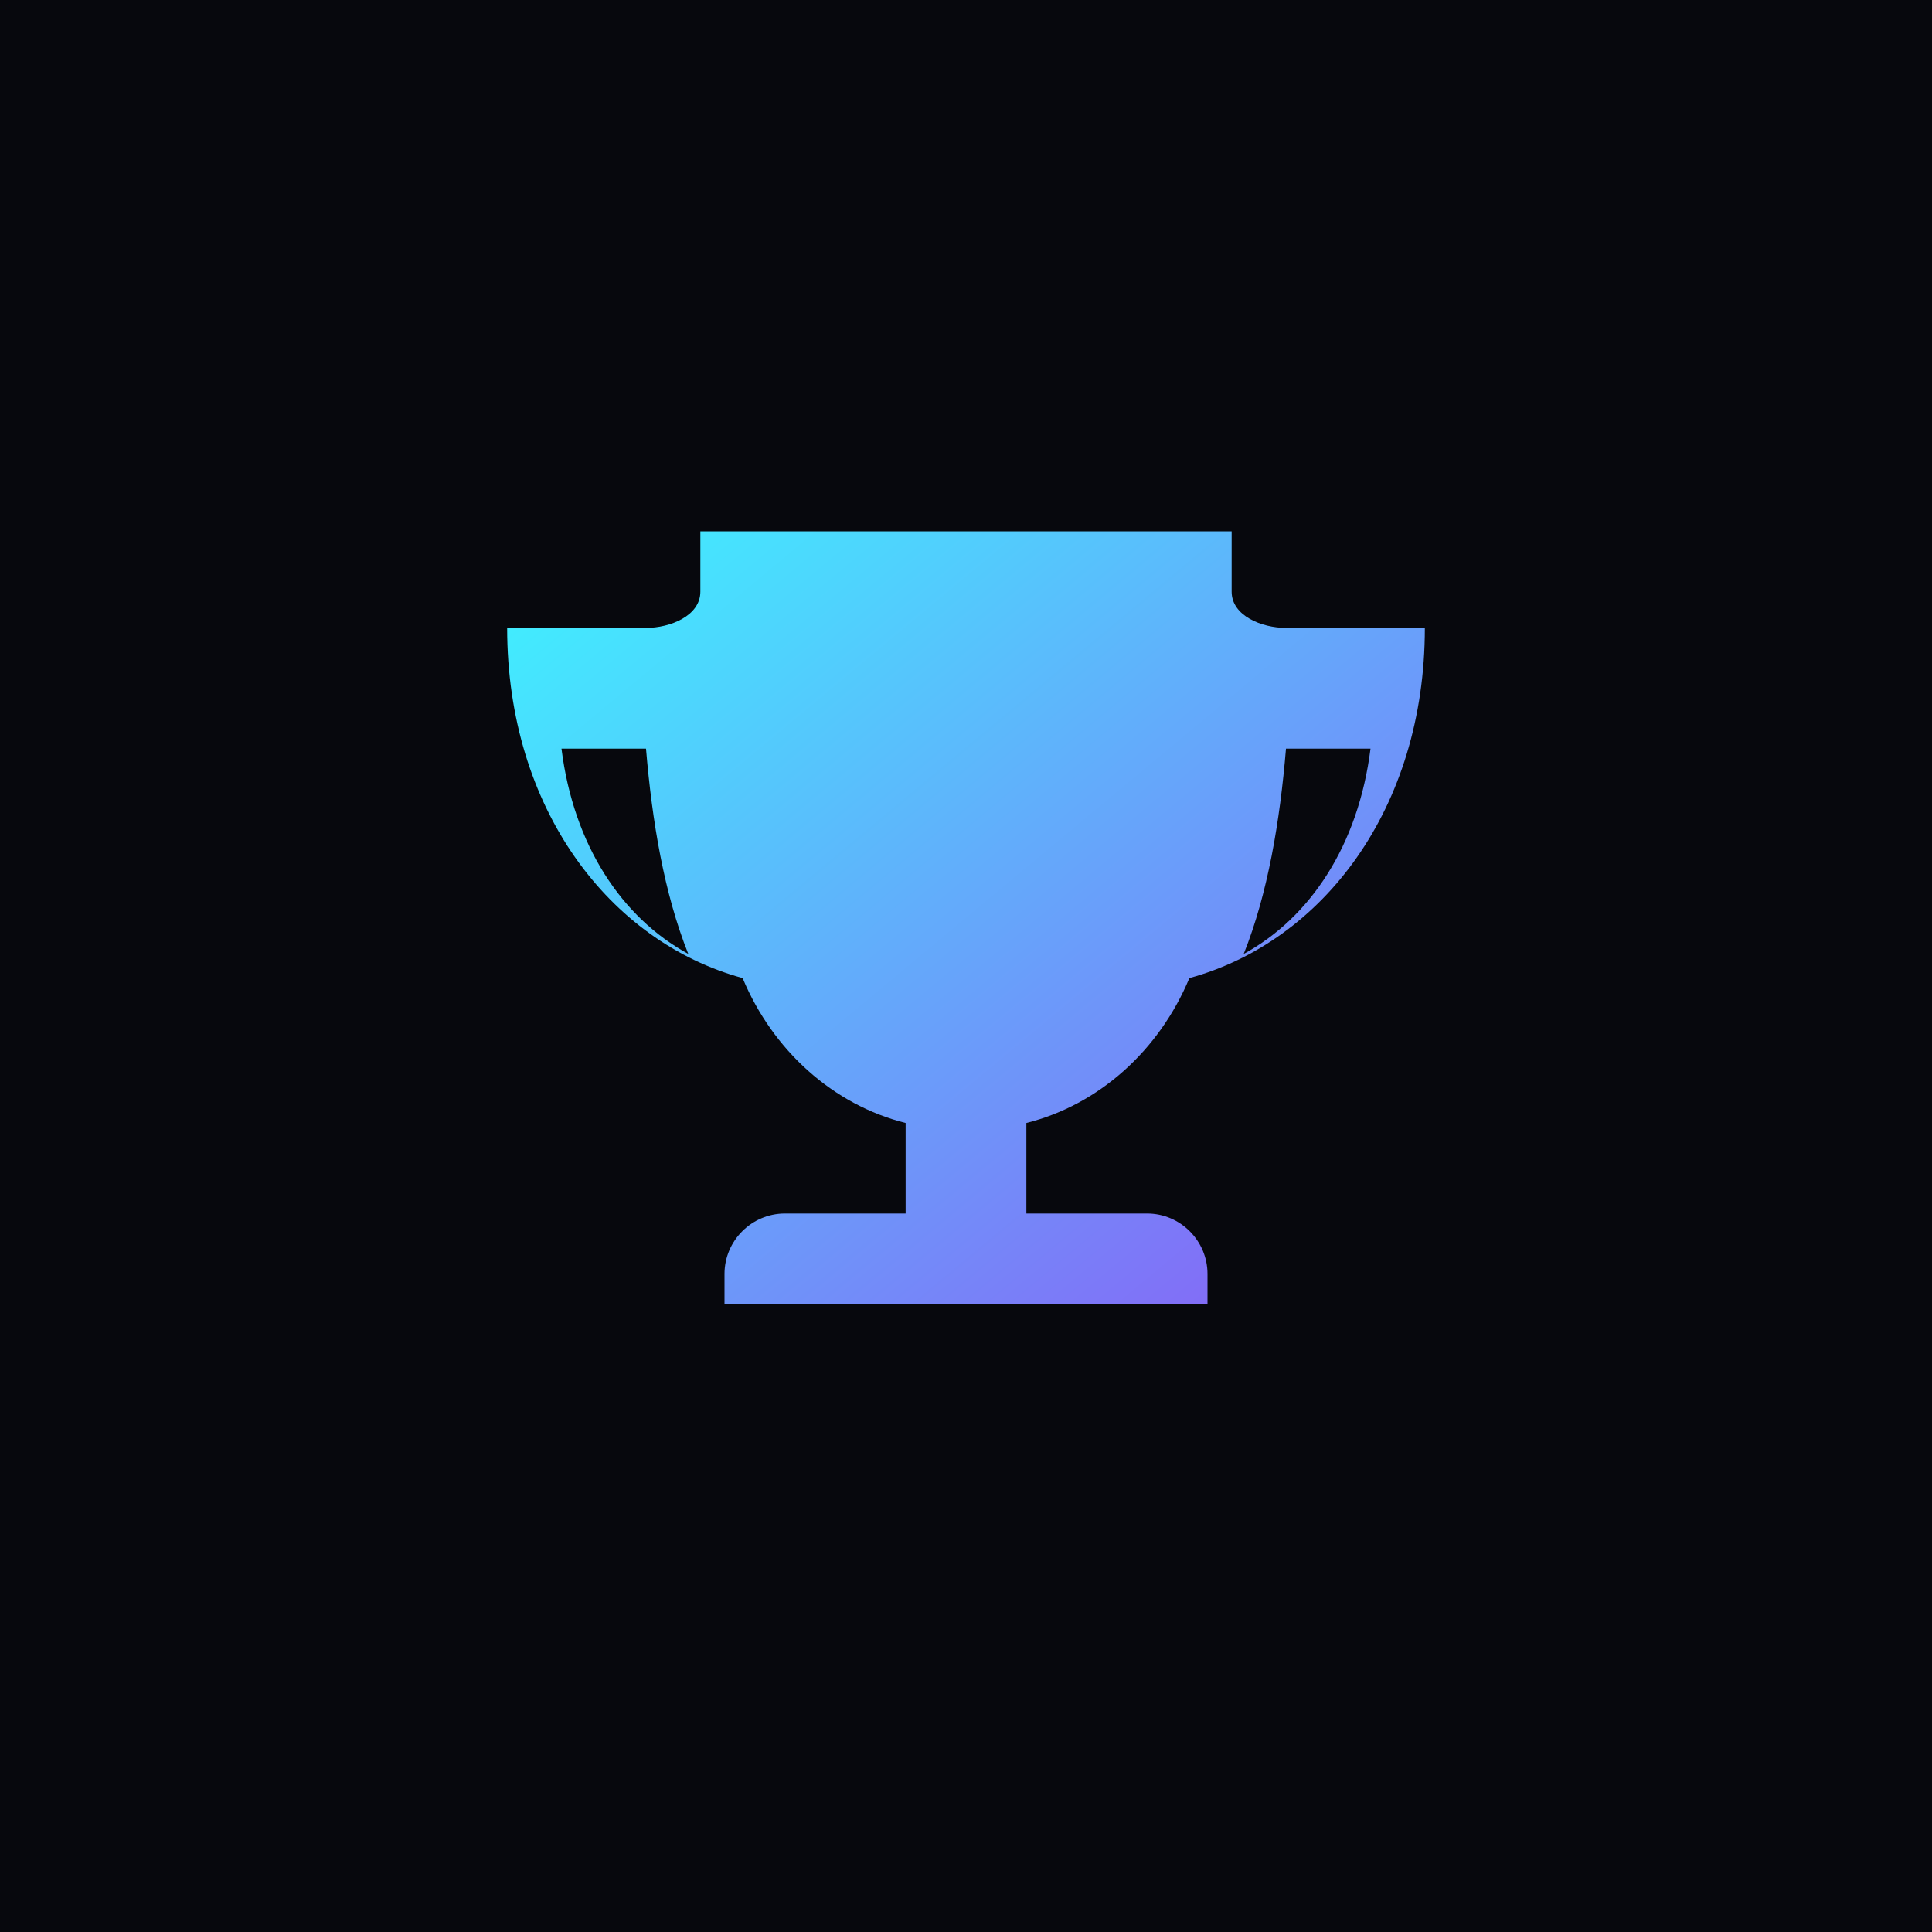
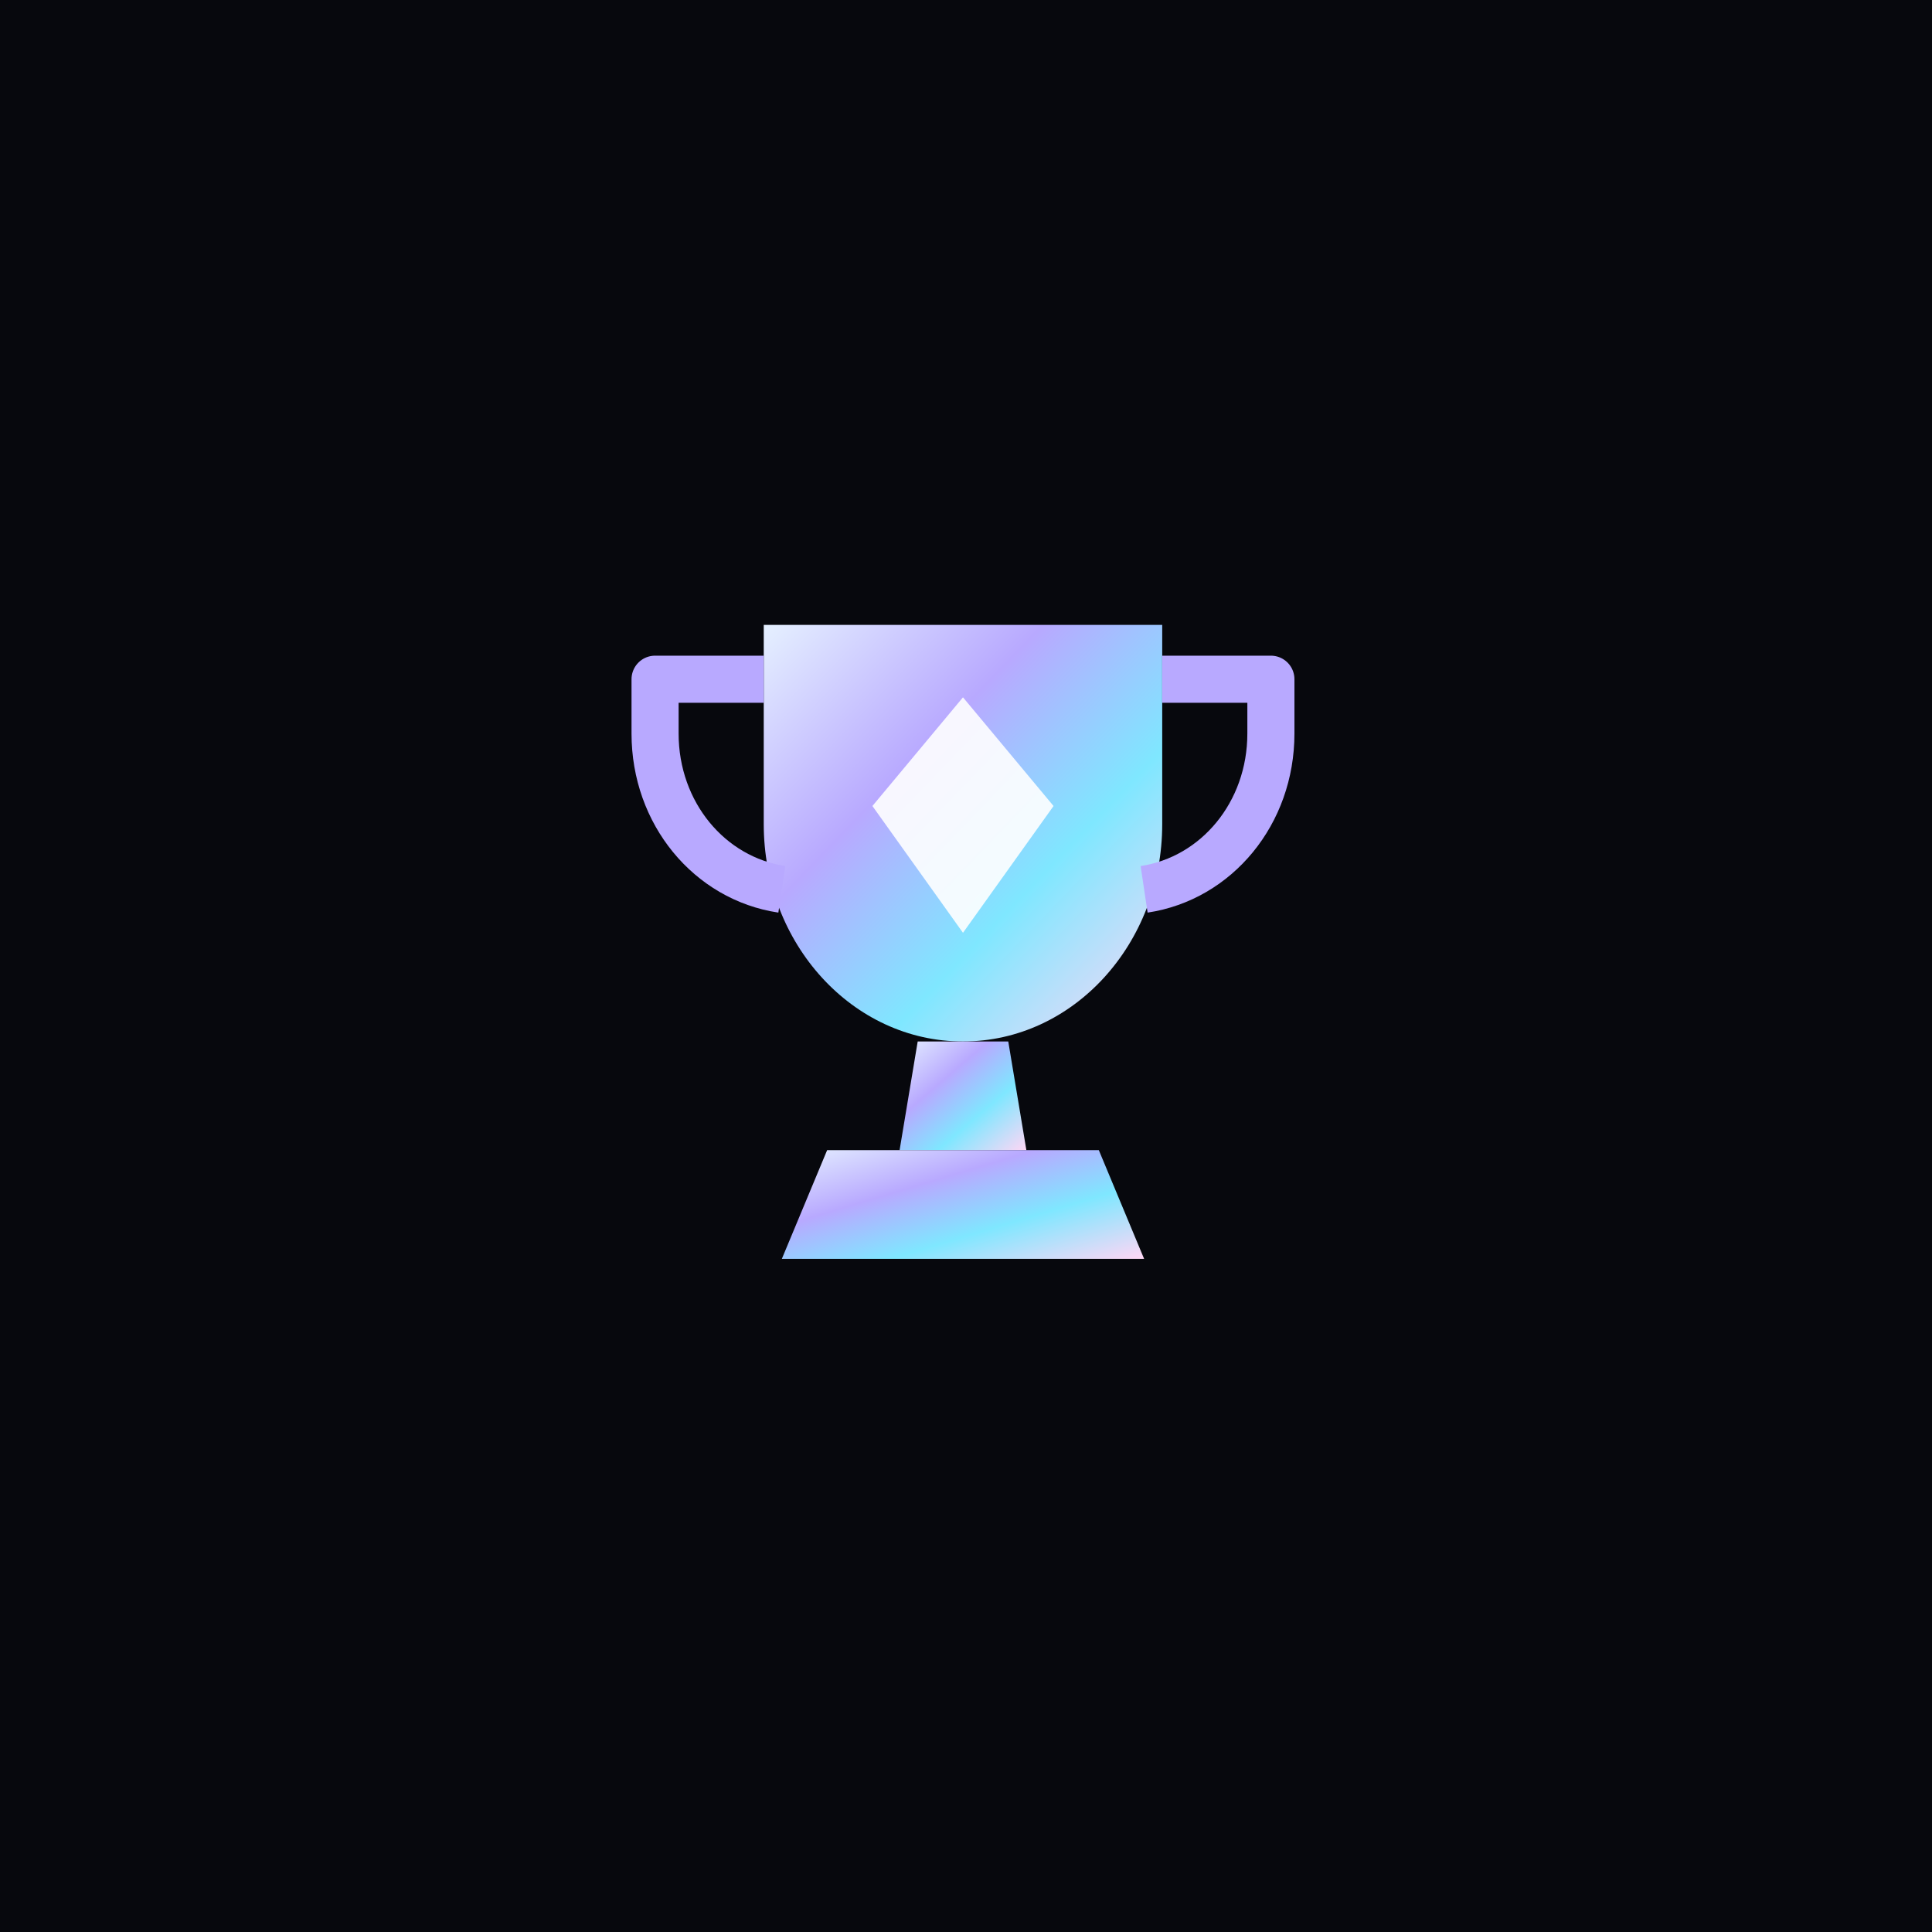
<svg xmlns="http://www.w3.org/2000/svg" viewBox="0 0 512 512" role="img" aria-label="Trophy Hunter">
  <defs>
-     <linearGradient id="g" x1="0" y1="0" x2="1" y2="1">
-       <stop offset="0" stop-color="#3df5ff" />
-       <stop offset="1" stop-color="#8b5cf6" />
+     <linearGradient id="plat" x1="0" y1="0" x2="1" y2="1">
+       <stop offset="0" stop-color="#e5f0ff" />
+       <stop offset=".35" stop-color="#b8a9ff" />
+       <stop offset=".65" stop-color="#7fe7ff" />
+       <stop offset="1" stop-color="#ffd6f5" />
    </linearGradient>
  </defs>
  <rect width="512" height="512" fill="#07080d" />
-   <g transform="translate(51.2 51.2) scale(0.8)">
-     <path fill="url(#g)" d="M168 112h176v20c0 8 10 12 18 12h46c0 60-34 104-78 116-10 24-30 42-54 48v30h40c11 0 20 9 20 20v10H176v-10c0-11 9-20 20-20h40v-30c-24-6-44-24-54-48-44-12-78-56-78-116h46c8 0 18-4 18-12v-20zM122 184c4 32 20 56 42 68-8-20-12-44-14-68h-28zm268 0h-28c-2 24-6 48-14 68 22-12 38-36 42-68z" />
+   <g transform="translate(140 132) scale(4.8)" fill="url(#plat)" color="#b8a9ff">
+     <path d="M13 7h22v11c0 6.6-4.9 12-11 12S13 24.6 13 18z" />
+     <path d="M13 10H7v3c0 4.4 3 8 7 8.6M35 10h6v3c0 4.4-3 8-7 8.6" fill="none" stroke="currentColor" stroke-width="2.6" stroke-linejoin="round" />
+     <path d="M21.5 30h5l1 6h-7z" />
+     <path d="M14 42l2.5-6h15l2.5 6z" />
+     <path d="M24 11l5 6-5 7-5-7z" fill="#ffffff" opacity=".9" />
  </g>
</svg>
